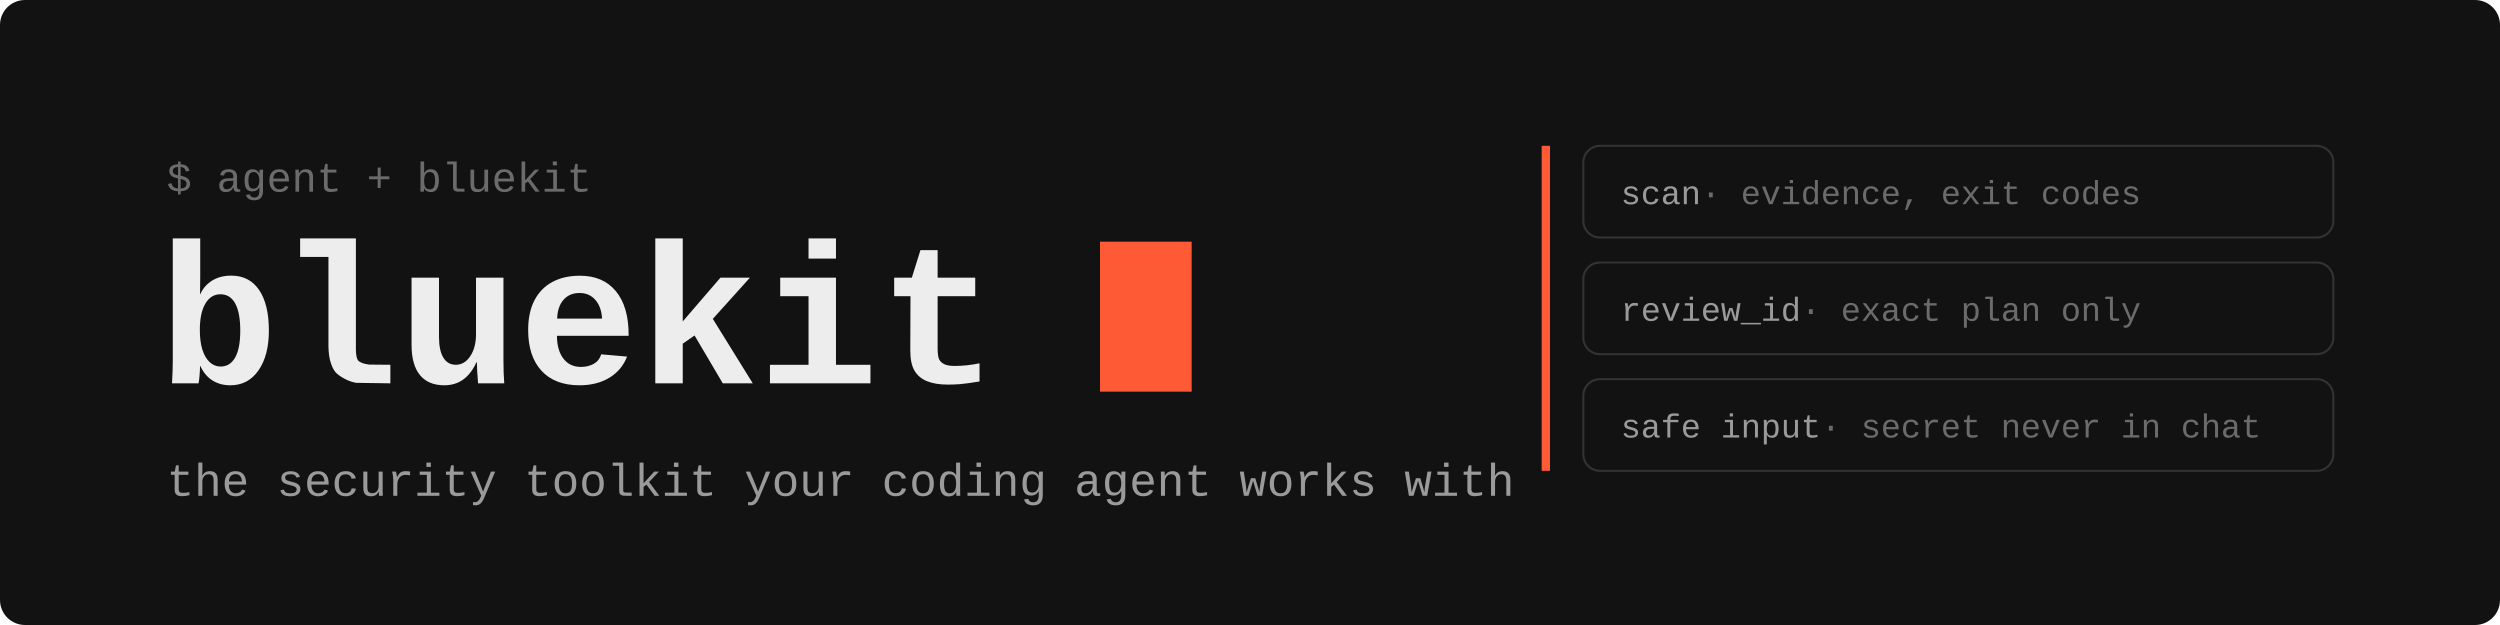
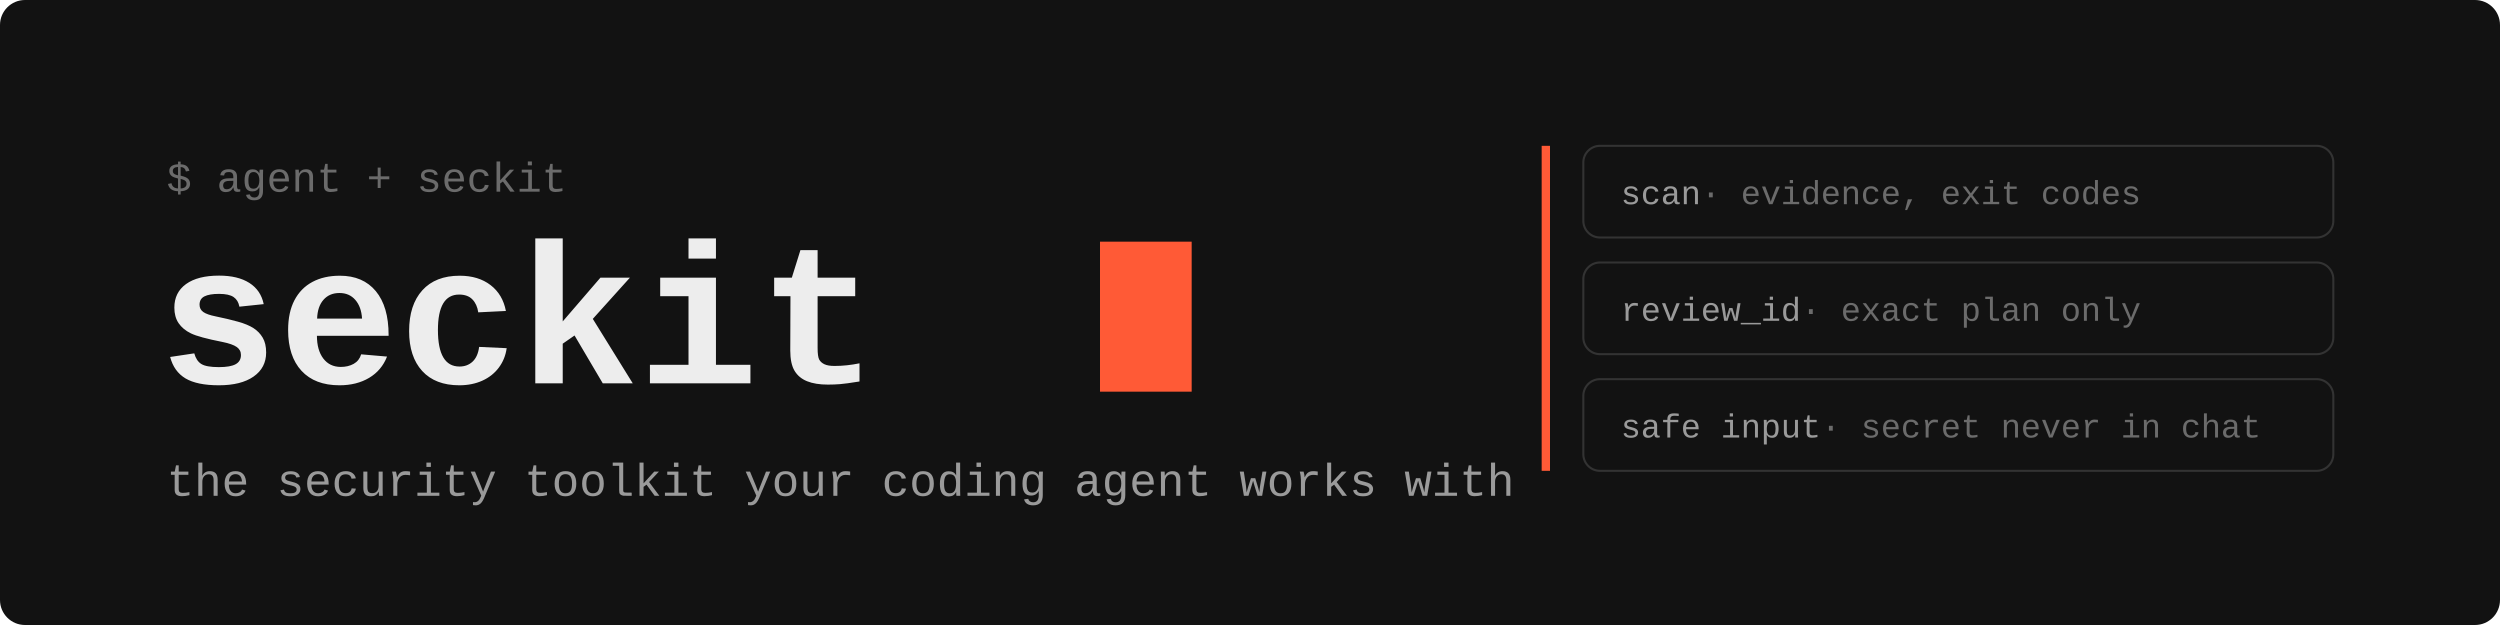
- <svg xmlns="http://www.w3.org/2000/svg" width="1200" height="300" viewBox="0 0 1200 300" role="img" aria-label="bluekit — local security toolkit for coding agents">
+ <svg xmlns="http://www.w3.org/2000/svg" width="1200" height="300" viewBox="0 0 1200 300" role="img" aria-label="seckit — local security toolkit for coding agents">
  <rect width="1200" height="300" rx="12" fill="#121212" />
  <g font-family="ui-monospace,SFMono-Regular,Menlo,Consolas,'Liberation Mono',monospace">
-     <text x="80" y="92" font-size="20" fill="#6b6b6b">$ agent + bluekit</text>
-     <text x="76" y="184" font-size="96" font-weight="700" fill="#ededed" textLength="385" lengthAdjust="spacingAndGlyphs">bluekit</text>
+     <text x="80" y="92" font-size="20" fill="#6b6b6b">$ agent + seckit</text>
+     <text x="76" y="184" font-size="96" font-weight="700" fill="#ededed" textLength="330" lengthAdjust="spacingAndGlyphs">seckit</text>
    <rect x="528" y="116" width="44" height="72" fill="#ff5a36" />
    <text x="80" y="238" font-size="22" fill="#9a9a9a">the security toolkit your coding agent works with</text>
    <g font-size="16" fill="#9a9a9a">
      <g transform="translate(760 70)">
        <rect width="360" height="44" rx="8" fill="none" stroke="#333" />
        <text x="18" y="28">scan<tspan fill="#6b6b6b">  · evidence, exit codes</tspan>
        </text>
      </g>
      <g transform="translate(760 126)">
        <rect width="360" height="44" rx="8" fill="none" stroke="#333" />
        <text x="18" y="28">review_id<tspan fill="#6b6b6b">  · exact plan only</tspan>
        </text>
      </g>
      <g transform="translate(760 182)">
        <rect width="360" height="44" rx="8" fill="none" stroke="#333" />
        <text x="18" y="28">safe input<tspan fill="#6b6b6b">  · secret never in chat</tspan>
        </text>
      </g>
    </g>
    <rect x="740" y="70" width="4" height="156" fill="#ff5a36" />
  </g>
</svg>
